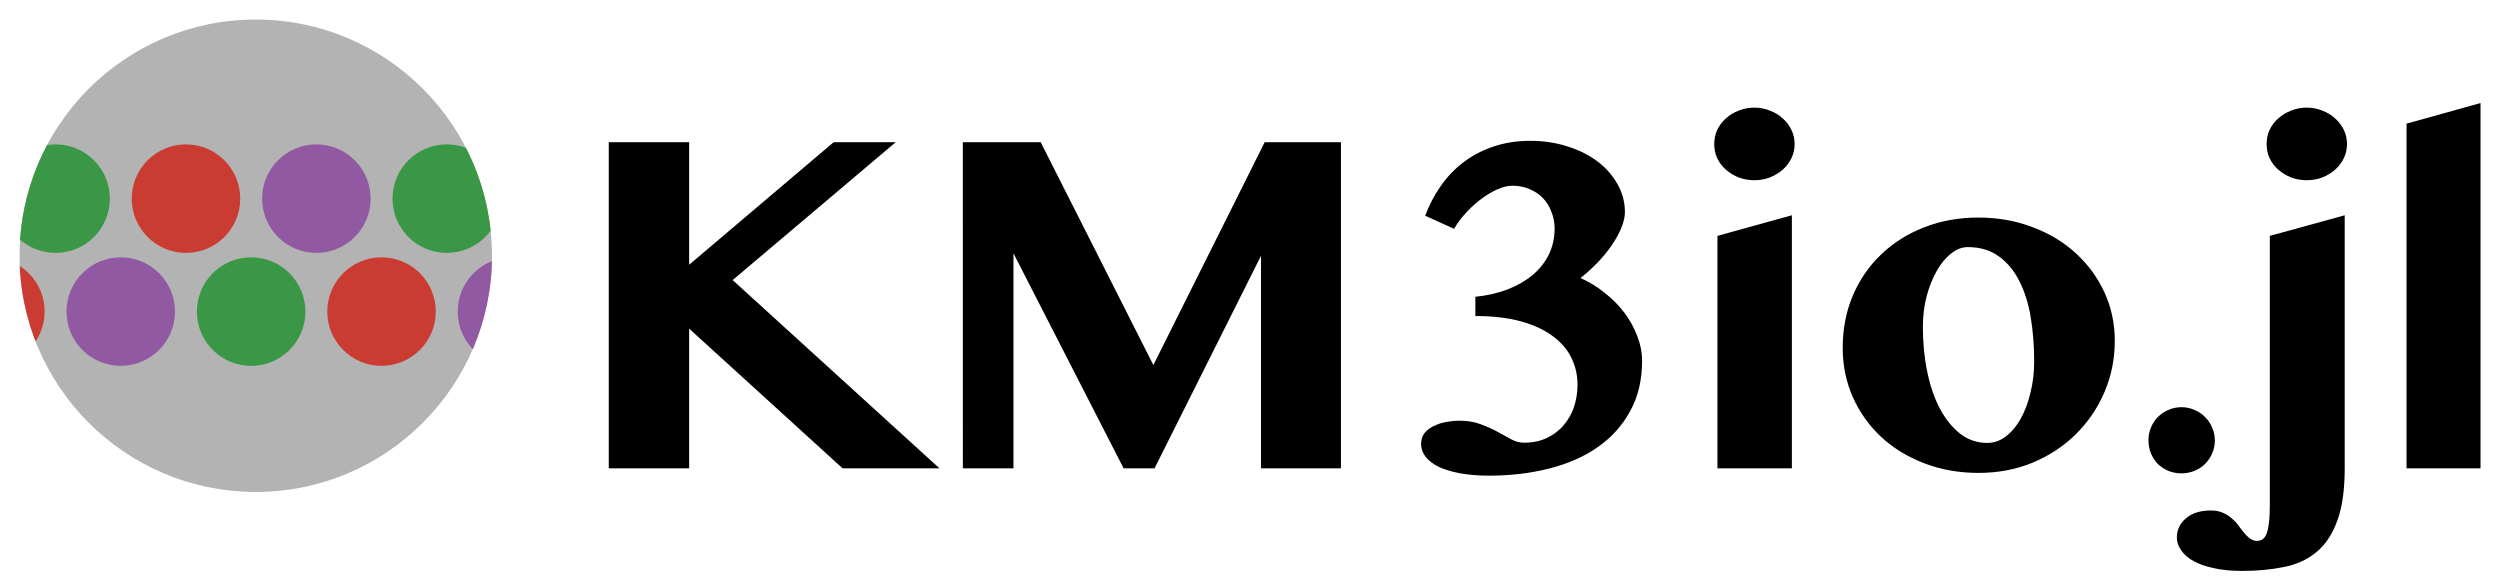
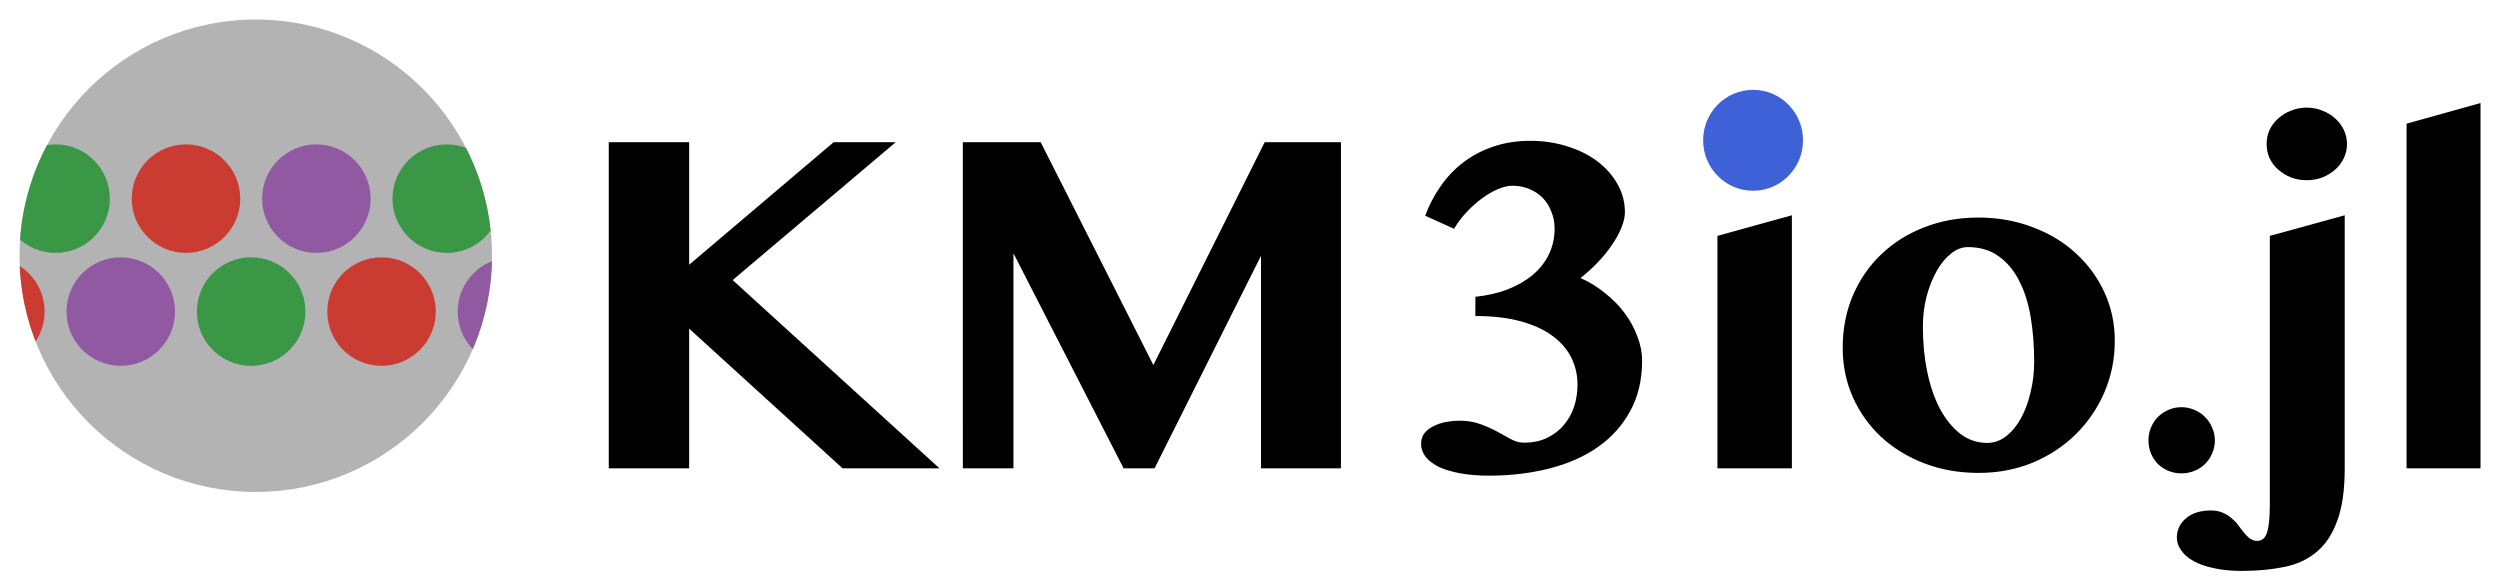
<svg xmlns="http://www.w3.org/2000/svg" xmlns:xlink="http://www.w3.org/1999/xlink" width="640" height="150" viewBox="0 0 169.333 39.688" version="1.1" id="svg34">
  <defs id="defs5">
    <clipPath id="b" clipPathUnits="userSpaceOnUse">
      <use xlink:href="#a" id="use2" />
    </clipPath>
  </defs>
-   <g aria-label="KM3io.jl" style="font-size:31.769px;line-height:1.25;font-family:&quot;Tamil MN&quot;;-inkscape-font-specification:&quot;Tamil MN&quot;;letter-spacing:0;word-spacing:0;stroke-width:.794" id="g11">
-     <path d="M41.233 9.632h5.445v8.3l9.788-8.3h4.204l-11.045 9.339 14.008 12.75H57.07L46.678 22.26v9.463h-5.445zM65.215 9.632h5.274l7.632 15.094 7.54-15.094h5.165v22.09h-5.414V17.326L78.2 31.722h-2.094l-7.462-14.566v14.566h-3.428zM99.932 20.103q1.194-.124 2.171-.496.993-.388 1.707-.978.713-.605 1.101-1.396.388-.806.388-1.753 0-.605-.217-1.132-.202-.543-.574-.93-.373-.388-.9-.606-.527-.232-1.163-.232-.45 0-.993.232-.543.233-1.086.636-.527.388-1.024.916-.496.527-.853 1.132l-1.955-.884q.388-1.055 1.024-1.97.636-.931 1.52-1.614.9-.698 2.033-1.085 1.147-.404 2.544-.404 1.334 0 2.497.373 1.163.356 2.032 1.008.869.651 1.365 1.536.512.884.512 1.923 0 .45-.233 1.024-.217.558-.62 1.148-.388.59-.946 1.179-.559.59-1.21 1.101.884.388 1.644 1.008.776.605 1.334 1.35.559.745.869 1.582.326.838.326 1.66 0 1.955-.807 3.413-.791 1.458-2.187 2.435-1.396.977-3.304 1.458-1.893.481-4.08.481-1.07 0-1.924-.155-.853-.155-1.458-.434-.59-.295-.9-.683-.31-.403-.31-.868 0-.466.248-.76.264-.31.652-.481.388-.187.838-.264.45-.078.837-.078.822 0 1.443.233.636.233 1.148.512.512.28.93.512.435.232.885.232.884 0 1.551-.325.683-.326 1.132-.869.466-.543.698-1.241.233-.714.233-1.49 0-.992-.419-1.83-.419-.853-1.272-1.473-.853-.636-2.156-.993-1.303-.357-3.071-.357zM116.328 15.977l5.042-1.396v17.14h-5.042zm-.217-6.22q0-.512.202-.962.217-.45.59-.776.371-.341.868-.527.496-.202 1.055-.202.558 0 1.054.202.497.186.87.527.371.326.589.776.217.45.217.961 0 .512-.217.962-.218.45-.59.776t-.869.527q-.496.186-1.054.186-.559 0-1.055-.186-.497-.201-.869-.527t-.59-.776q-.201-.45-.201-.962zM134.012 32.032q-1.985 0-3.676-.651-1.691-.652-2.917-1.784-1.225-1.148-1.923-2.7-.683-1.55-.683-3.335 0-1.923.683-3.536.698-1.63 1.923-2.793 1.226-1.179 2.901-1.83 1.691-.667 3.677-.667 1.985 0 3.676.651 1.706.636 2.932 1.769 1.24 1.132 1.939 2.652.698 1.52.698 3.273 0 1.846-.698 3.475t-1.94 2.855q-1.225 1.21-2.915 1.923-1.691.698-3.677.698zm.59-2.032q.698 0 1.272-.45.59-.45 1.008-1.21.419-.76.651-1.753.249-.993.249-2.078 0-1.598-.233-3.01-.233-1.411-.776-2.466-.527-1.055-1.396-1.676-.853-.62-2.094-.62-.59 0-1.148.45-.543.434-.962 1.179-.418.744-.682 1.722-.248.977-.248 2.047 0 1.614.294 3.04.295 1.428.854 2.498.574 1.07 1.38 1.706.807.621 1.83.621zM145.522 29.83q0-.466.17-.87.172-.418.466-.713.31-.31.714-.48.419-.187.884-.187t.884.186q.42.17.714.481.31.295.48.714.187.403.187.868 0 .466-.186.885-.17.403-.481.713-.295.295-.714.465-.419.171-.884.171t-.884-.17q-.403-.171-.714-.466-.294-.31-.465-.713-.17-.42-.17-.885z" id="path7" />
-     <path d="M158.816 31.722q0 2.218-.512 3.568-.496 1.365-1.411 2.11-.915.76-2.203 1.008-1.287.263-2.854.263-1.055 0-1.877-.186-.822-.17-1.38-.48-.56-.31-.838-.73-.295-.403-.295-.853 0-.791.62-1.318.62-.528 1.691-.528.403 0 .73.124.31.124.558.31.248.202.45.42.186.232.325.434.357.465.59.62.248.155.45.155.217 0 .387-.108.171-.109.28-.388.108-.28.155-.745.062-.465.062-1.194V15.977l5.072-1.396zm-5.29-21.966q0-.511.202-.961.217-.45.59-.776.372-.341.868-.527.497-.202 1.055-.202.559 0 1.055.202.497.186.869.527.372.326.59.776.216.45.216.961 0 .512-.217.962-.217.45-.59.776-.371.326-.868.527-.496.186-1.055.186-.558 0-1.055-.186-.496-.201-.868-.527-.373-.326-.59-.776-.201-.45-.201-.962zM168.015 31.722h-5.01V8.376l5.01-1.396z" id="path9" />
-   </g>
+   <path d="m 41.233,9.632 h 5.445 v 8.3 l 9.788,-8.3 h 4.204 l -11.045,9.339 14.008,12.75 H 57.07 L 46.678,22.26 v 9.463 h -5.445 z m 23.982,0 h 5.274 l 7.632,15.094 7.54,-15.094 h 5.165 v 22.09 H 85.412 V 17.326 L 78.2,31.722 H 76.106 L 68.644,17.156 v 14.566 h -3.428 z m 34.717,10.471 q 1.194,-0.124 2.171,-0.496 0.993,-0.388 1.707,-0.978 0.713,-0.605 1.101,-1.396 0.388,-0.806 0.388,-1.753 0,-0.605 -0.217,-1.132 -0.202,-0.543 -0.574,-0.93 -0.373,-0.388 -0.9,-0.606 -0.527,-0.232 -1.163,-0.232 -0.45,0 -0.993,0.232 -0.543,0.233 -1.086,0.636 -0.527,0.388 -1.024,0.916 -0.496,0.527 -0.853,1.132 l -1.955,-0.884 q 0.388,-1.055 1.024,-1.97 0.636,-0.931 1.52,-1.614 0.9,-0.698 2.033,-1.085 1.147,-0.404 2.544,-0.404 1.334,0 2.497,0.373 1.163,0.356 2.032,1.008 0.869,0.651 1.365,1.536 0.512,0.884 0.512,1.923 0,0.45 -0.233,1.024 -0.217,0.558 -0.62,1.148 -0.388,0.59 -0.946,1.179 -0.559,0.59 -1.21,1.101 0.884,0.388 1.644,1.008 0.776,0.605 1.334,1.35 0.559,0.745 0.869,1.582 0.326,0.838 0.326,1.66 0,1.955 -0.807,3.413 -0.791,1.458 -2.187,2.435 -1.396,0.977 -3.304,1.458 -1.893,0.481 -4.08,0.481 -1.07,0 -1.924,-0.155 -0.853,-0.155 -1.458,-0.434 -0.59,-0.295 -0.9,-0.683 -0.31,-0.403 -0.31,-0.868 0,-0.466 0.248,-0.76 0.264,-0.31 0.652,-0.481 0.388,-0.187 0.838,-0.264 0.45,-0.078 0.837,-0.078 0.822,0 1.443,0.233 0.636,0.233 1.148,0.512 0.512,0.28 0.93,0.512 0.435,0.232 0.885,0.232 0.884,0 1.551,-0.325 0.683,-0.326 1.132,-0.869 0.466,-0.543 0.698,-1.241 0.233,-0.714 0.233,-1.49 0,-0.992 -0.419,-1.83 -0.419,-0.853 -1.272,-1.473 -0.853,-0.636 -2.156,-0.993 -1.303,-0.357 -3.071,-0.357 z m 16.396,-4.126 5.042,-1.396 v 17.14 h -5.042 z m -0.217,-6.22 q 0,-0.512 0.202,-0.962 0.217,-0.45 0.59,-0.776 0.371,-0.341 0.868,-0.527 0.496,-0.202 1.055,-0.202 0.558,0 1.054,0.202 0.497,0.186 0.87,0.527 0.371,0.326 0.589,0.776 0.217,0.45 0.217,0.961 0,0.512 -0.217,0.962 -0.218,0.45 -0.59,0.776 -0.372,0.326 -0.869,0.527 -0.496,0.186 -1.054,0.186 -0.559,0 -1.055,-0.186 -0.497,-0.201 -0.869,-0.527 -0.372,-0.326 -0.59,-0.776 -0.201,-0.45 -0.201,-0.962 z m 17.901,22.275 q -1.985,0 -3.676,-0.651 -1.691,-0.652 -2.917,-1.784 -1.225,-1.148 -1.923,-2.7 -0.683,-1.55 -0.683,-3.335 0,-1.923 0.683,-3.536 0.698,-1.63 1.923,-2.793 1.226,-1.179 2.901,-1.83 1.691,-0.667 3.677,-0.667 1.985,0 3.676,0.651 1.706,0.636 2.932,1.769 1.24,1.132 1.939,2.652 0.698,1.52 0.698,3.273 0,1.846 -0.698,3.475 -0.698,1.629 -1.94,2.855 -1.225,1.21 -2.915,1.923 -1.691,0.698 -3.677,0.698 z M 134.602,30 q 0.698,0 1.272,-0.45 0.59,-0.45 1.008,-1.21 0.419,-0.76 0.651,-1.753 0.249,-0.993 0.249,-2.078 0,-1.598 -0.233,-3.01 -0.233,-1.411 -0.776,-2.466 -0.527,-1.055 -1.396,-1.676 -0.853,-0.62 -2.094,-0.62 -0.59,0 -1.148,0.45 -0.543,0.434 -0.962,1.179 -0.418,0.744 -0.682,1.722 -0.248,0.977 -0.248,2.047 0,1.614 0.294,3.04 0.295,1.428 0.854,2.498 0.574,1.07 1.38,1.706 0.807,0.621 1.83,0.621 z m 10.92,-0.17 q 0,-0.466 0.17,-0.87 0.172,-0.418 0.466,-0.713 0.31,-0.31 0.714,-0.48 0.419,-0.187 0.884,-0.187 0.465,0 0.884,0.186 0.42,0.17 0.714,0.481 0.31,0.295 0.48,0.714 0.187,0.403 0.187,0.868 0,0.466 -0.186,0.885 -0.17,0.403 -0.481,0.713 -0.295,0.295 -0.714,0.465 -0.419,0.171 -0.884,0.171 -0.465,0 -0.884,-0.17 -0.403,-0.171 -0.714,-0.466 -0.294,-0.31 -0.465,-0.713 -0.17,-0.42 -0.17,-0.885 z" id="path7" style="font-size:31.769px;line-height:1.25;font-family:'Tamil MN';-inkscape-font-specification:'Tamil MN';letter-spacing:0;word-spacing:0;stroke-width:0.794" />
+   <path d="m 158.816,31.722 q 0,2.218 -0.512,3.568 -0.496,1.365 -1.411,2.11 -0.915,0.76 -2.203,1.008 -1.287,0.263 -2.854,0.263 -1.055,0 -1.877,-0.186 -0.822,-0.17 -1.38,-0.48 -0.56,-0.31 -0.838,-0.73 -0.295,-0.403 -0.295,-0.853 0,-0.791 0.62,-1.318 0.62,-0.528 1.691,-0.528 0.403,0 0.73,0.124 0.31,0.124 0.558,0.31 0.248,0.202 0.45,0.42 0.186,0.232 0.325,0.434 0.357,0.465 0.59,0.62 0.248,0.155 0.45,0.155 0.217,0 0.387,-0.108 0.171,-0.109 0.28,-0.388 0.108,-0.28 0.155,-0.745 0.062,-0.465 0.062,-1.194 V 15.977 l 5.072,-1.396 z m -5.29,-21.966 q 0,-0.511 0.202,-0.961 0.217,-0.45 0.59,-0.776 0.372,-0.341 0.868,-0.527 0.497,-0.202 1.055,-0.202 0.559,0 1.055,0.202 0.497,0.186 0.869,0.527 0.372,0.326 0.59,0.776 0.216,0.45 0.216,0.961 0,0.512 -0.217,0.962 -0.217,0.45 -0.59,0.776 -0.371,0.326 -0.868,0.527 -0.496,0.186 -1.055,0.186 -0.558,0 -1.055,-0.186 -0.496,-0.201 -0.868,-0.527 -0.373,-0.326 -0.59,-0.776 -0.201,-0.45 -0.201,-0.962 z m 14.489,21.966 h -5.01 V 8.376 l 5.01,-1.396 z" id="path9" style="font-size:31.769px;line-height:1.25;font-family:'Tamil MN';-inkscape-font-specification:'Tamil MN';letter-spacing:0;word-spacing:0;stroke-width:0.794" />
+   <path style="fill:#3f61d7;fill-opacity:1;fill-rule:nonzero;stroke:none;stroke-width:0.194" d="m 122.125,9.503 c 0,1.888 -1.515,3.418 -3.383,3.418 -1.868,0 -3.383,-1.53 -3.383,-3.418 0,-1.888 1.515,-3.418 3.383,-3.418 1.868,0 3.383,1.53 3.383,3.418" id="path371" />
  <g clip-path="url(#b)" transform="translate(-22.078 -88.72)" id="g32">
    <circle id="a" cx="39.401" cy="106.043" r="16" style="fill:#b3b3b3;stroke-width:.351;stroke-linejoin:round" />
    <path d="M47.917 113.5a3.675 3.675 0 1 1 3.678-3.675 3.679 3.679 0 0 1-3.678 3.675Z" class="cls-3" style="fill:#ca3c32;stroke-width:.413" id="path14" />
    <path d="M56.749 113.5a3.675 3.675 0 1 1 3.678-3.675 3.679 3.679 0 0 1-3.678 3.675Z" class="cls-4" style="fill:#9259a3;stroke-width:.413" id="path16" />
    <path d="M52.339 105.85a3.675 3.675 0 1 1 3.674-3.675 3.67 3.67 0 0 1-3.674 3.674z" class="cls-5" style="fill:#399746;stroke-width:.413" id="path18" />
    <path d="M21.42 113.5a3.675 3.675 0 1 1 3.68-3.675 3.679 3.679 0 0 1-3.68 3.675Z" class="cls-3" style="fill:#ca3c32;stroke-width:.413" id="path20" />
    <path d="M30.253 113.5a3.675 3.675 0 1 1 3.678-3.675 3.679 3.679 0 0 1-3.678 3.675Z" class="cls-4" style="fill:#9259a3;stroke-width:.413" id="path22" />
    <path d="M25.843 105.85a3.675 3.675 0 1 1 3.674-3.675 3.67 3.67 0 0 1-3.674 3.674z" class="cls-5" style="fill:#399746;stroke-width:.413" id="path24" />
    <path d="M34.67 98.5a3.675 3.675 0 1 0 3.68 3.675 3.679 3.679 0 0 0-3.68-3.675Z" class="cls-3" style="fill:#ca3c32;stroke-width:.413" id="path26" />
    <path d="M43.502 98.5a3.675 3.675 0 1 0 3.679 3.675 3.679 3.679 0 0 0-3.679-3.675Z" class="cls-4" style="fill:#9259a3;stroke-width:.413" id="path28" />
    <path d="M39.088 106.15a3.675 3.675 0 1 0 3.675 3.675 3.67 3.67 0 0 0-3.675-3.674z" class="cls-5" style="fill:#399746;stroke-width:.413" id="path30" />
  </g>
</svg>
